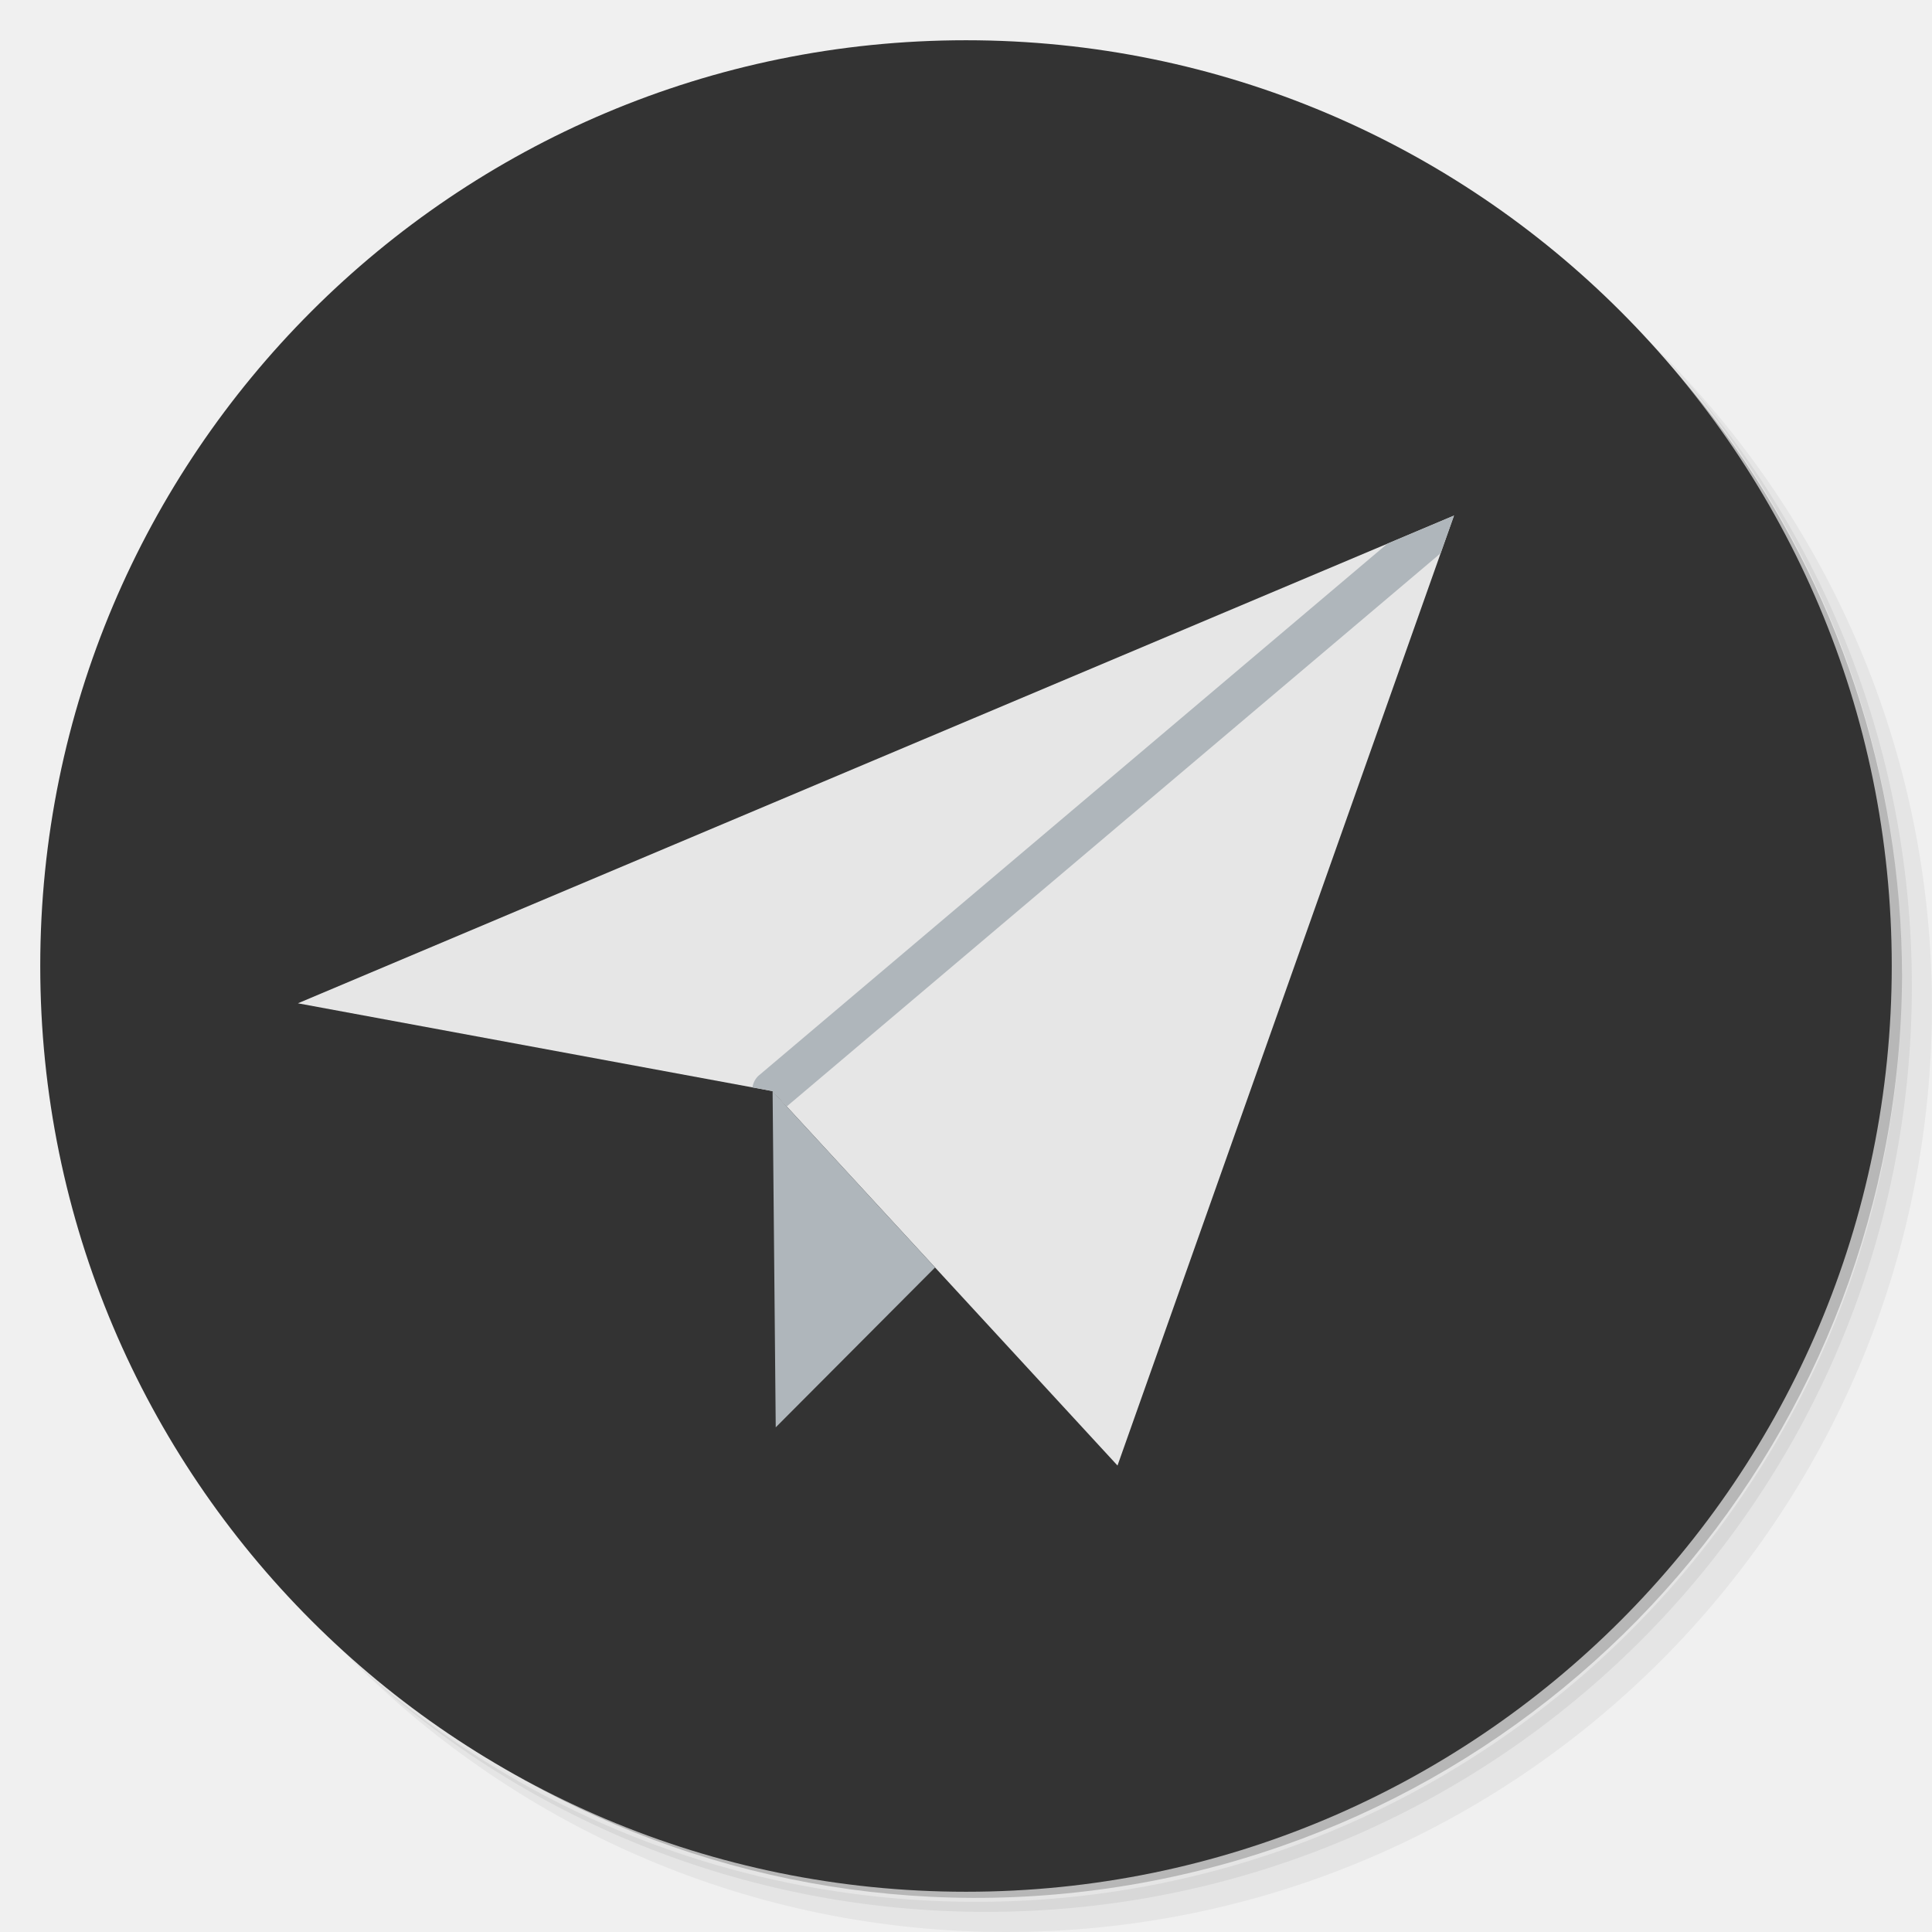
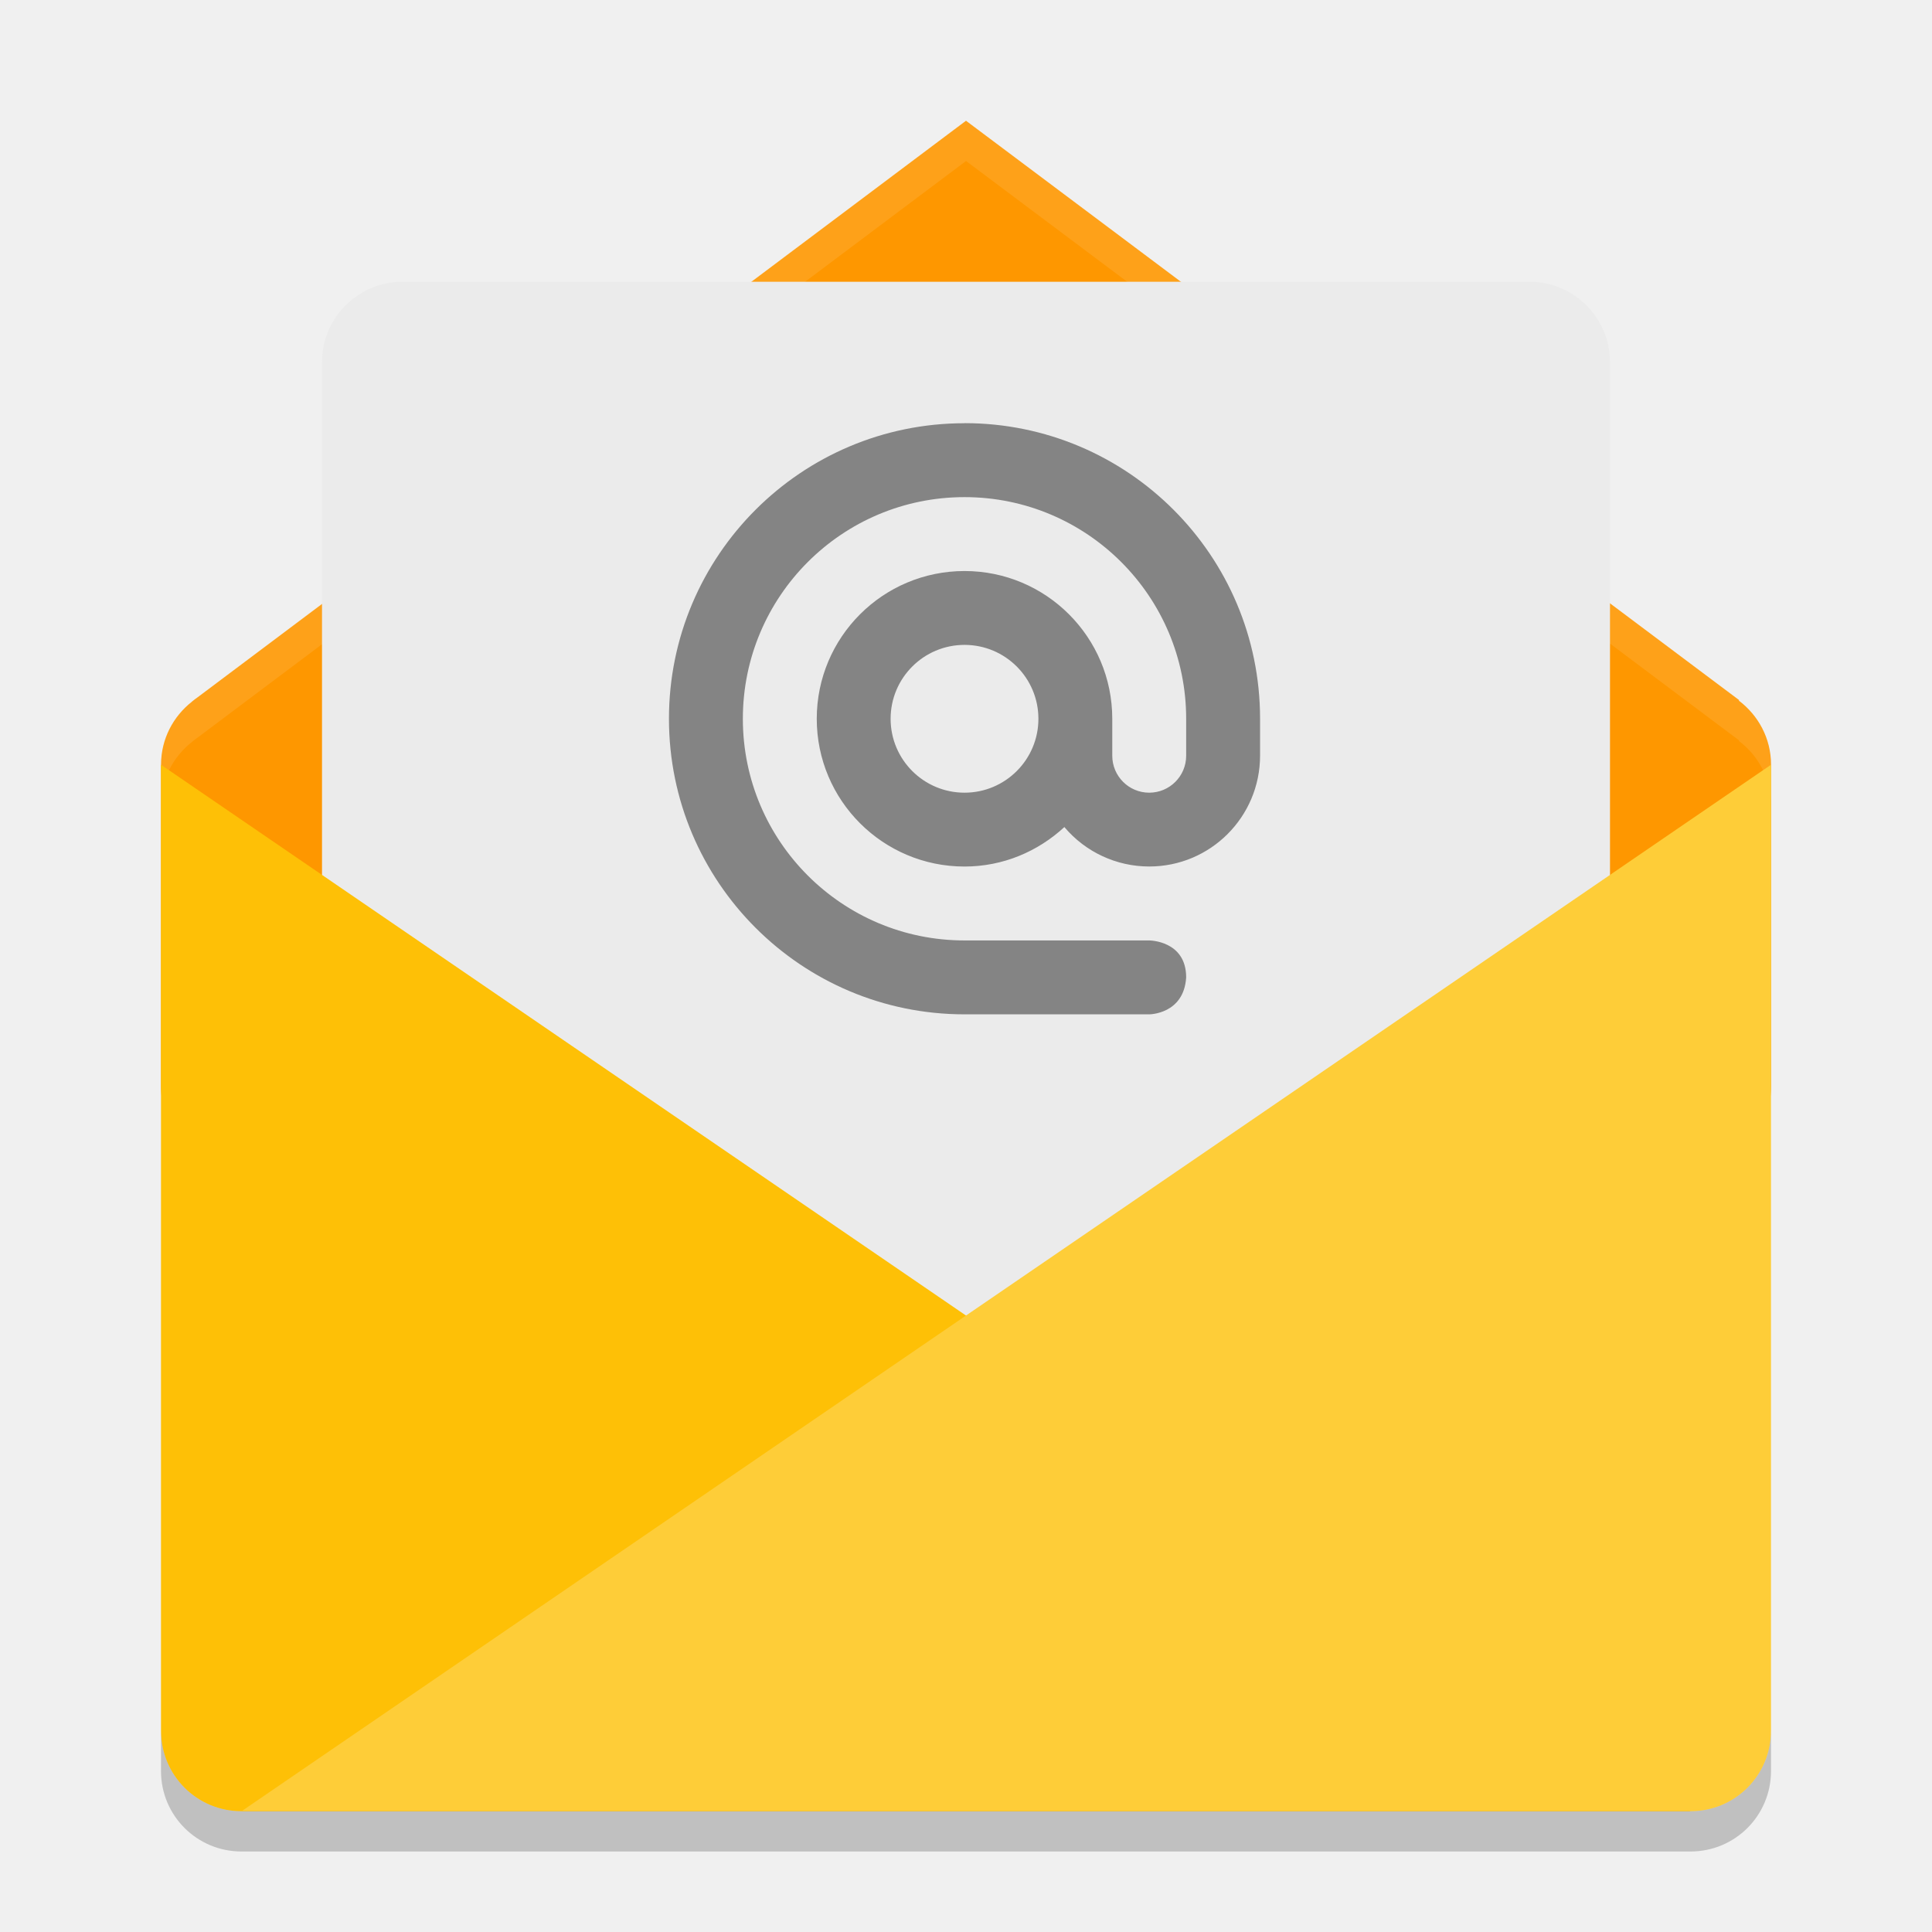
- <svg xmlns="http://www.w3.org/2000/svg" viewBox="0 0 48 48" id="svg2" version="1.1">
-   <defs id="defs4">
-     <linearGradient id="linearGradient3764" x1="1" x2="47" gradientUnits="userSpaceOnUse" gradientTransform="matrix(0,-1,1,0,-1.5e-6,48)">
-       <stop style="stop-color:#314c6b;stop-opacity:1" id="stop7" />
-       <stop offset="1" style="stop-color:#375678;stop-opacity:1" id="stop9" />
-     </linearGradient>
-   </defs>
-   <g id="g11">
-     <path d="m 36.31 5 c 5.859 4.062 9.688 10.831 9.688 18.5 c 0 12.426 -10.07 22.5 -22.5 22.5 c -7.669 0 -14.438 -3.828 -18.5 -9.688 c 1.037 1.822 2.306 3.499 3.781 4.969 c 4.085 3.712 9.514 5.969 15.469 5.969 c 12.703 0 23 -10.298 23 -23 c 0 -5.954 -2.256 -11.384 -5.969 -15.469 c -1.469 -1.475 -3.147 -2.744 -4.969 -3.781 z m 4.969 3.781 c 3.854 4.113 6.219 9.637 6.219 15.719 c 0 12.703 -10.297 23 -23 23 c -6.081 0 -11.606 -2.364 -15.719 -6.219 c 4.16 4.144 9.883 6.719 16.219 6.719 c 12.703 0 23 -10.298 23 -23 c 0 -6.335 -2.575 -12.06 -6.719 -16.219 z" style="opacity:0.05" id="path13" />
-     <path d="m 41.28 8.781 c 3.712 4.085 5.969 9.514 5.969 15.469 c 0 12.703 -10.297 23 -23 23 c -5.954 0 -11.384 -2.256 -15.469 -5.969 c 4.113 3.854 9.637 6.219 15.719 6.219 c 12.703 0 23 -10.298 23 -23 c 0 -6.081 -2.364 -11.606 -6.219 -15.719 z" style="opacity:0.1" id="path15" />
-     <path d="m 31.25 2.375 c 8.615 3.154 14.75 11.417 14.75 21.13 c 0 12.426 -10.07 22.5 -22.5 22.5 c -9.708 0 -17.971 -6.135 -21.12 -14.75 a 23 23 0 0 0 44.875 -7 a 23 23 0 0 0 -16 -21.875 z" style="opacity:0.2" id="path17" />
-   </g>
-   <g id="g19" style="fill:#333333">
-     <path d="m 24 1 c 12.703 0 23 10.297 23 23 c 0 12.703 -10.297 23 -23 23 -12.703 0 -23 -10.297 -23 -23 0 -12.703 10.297 -23 23 -23 z" style="fill:#333333;fill-opacity:1" id="path21" />
-   </g>
-   <g transform="matrix(0.5520948,0,0,0.5520948,-51.55154,-10.13186)" id="g3">
-     <polygon style="fill:#e5e5da" points="0,8.604 0,49.371 0,49.5 0.129,49.5 57.541,49.5 57.871,49.5 58,49.5 58,49.371 58,8.604 58,8.5 0,8.5 " id="polygon5" />
-     <rect x="43" y="15.5" style="fill:#ed8a19" width="8" height="8" id="rect7" />
-     <path style="fill:#bab395" d="m 27,20.5 -20,0 c -0.552,0 -1,-0.447 -1,-1 0,-0.553 0.448,-1 1,-1 l 20,0 c 0.552,0 1,0.447 1,1 0,0.553 -0.448,1 -1,1 z" id="path9" />
-     <path style="fill:#bab395" d="m 27,25.5 -20,0 c -0.552,0 -1,-0.447 -1,-1 0,-0.553 0.448,-1 1,-1 l 20,0 c 0.552,0 1,0.447 1,1 0,0.553 -0.448,1 -1,1 z" id="path11" />
-     <path style="fill:#bab395" d="m 15,15.5 -8,0 c -0.552,0 -1,-0.447 -1,-1 0,-0.553 0.448,-1 1,-1 l 8,0 c 0.552,0 1,0.447 1,1 0,0.553 -0.448,1 -1,1 z" id="path13-0" />
-     <g id="g15">
-       <path style="fill:#7383bf" d="m 28,32.5 c -3.309,0 -6,2.691 -6,6 0,3.309 2.691,6 6,6 3.309,0 6,-2.691 6,-6 0,-3.309 -2.691,-6 -6,-6 z m 0,10 c -2.206,0 -4,-1.794 -4,-4 0,-2.206 1.794,-4 4,-4 2.206,0 4,1.794 4,4 0,2.206 -1.794,4 -4,4 z" id="path17-9" />
-       <path style="fill:#7383bf" d="m 36.77,36.139 c 0.683,-0.824 1.778,-0.824 2.461,0 0.727,0.878 1.711,1.361 2.769,1.361 1.058,0 2.042,-0.483 2.77,-1.361 0.683,-0.824 1.778,-0.824 2.461,0 0.727,0.878 1.711,1.361 2.769,1.361 1.058,0 2.042,-0.483 2.77,-1.361 0.353,-0.426 0.294,-1.056 -0.131,-1.408 -0.424,-0.353 -1.054,-0.294 -1.408,0.131 -0.683,0.824 -1.778,0.824 -2.461,0 C 48.042,33.983 47.058,33.5 46,33.5 c -1.058,0 -2.042,0.483 -2.77,1.361 -0.683,0.824 -1.778,0.824 -2.461,0 C 40.042,33.983 39.058,33.5 38,33.5 c -1.058,0 -2.042,0.483 -2.77,1.361 -0.353,0.426 -0.294,1.056 0.131,1.408 0.426,0.354 1.056,0.295 1.409,-0.13 z" id="path19" />
-       <path style="fill:#7383bf" d="m 51.23,40.861 c -0.683,0.824 -1.778,0.824 -2.461,0 C 48.042,39.983 47.058,39.5 46,39.5 c -1.058,0 -2.042,0.483 -2.77,1.361 -0.683,0.824 -1.778,0.824 -2.461,0 C 40.042,39.983 39.058,39.5 38,39.5 c -1.058,0 -2.042,0.483 -2.77,1.361 -0.353,0.426 -0.294,1.056 0.131,1.408 0.425,0.354 1.055,0.295 1.408,-0.131 0.683,-0.824 1.778,-0.824 2.461,0 0.728,0.879 1.712,1.362 2.77,1.362 1.058,0 2.042,-0.483 2.77,-1.361 0.683,-0.824 1.778,-0.824 2.461,0 0.727,0.878 1.711,1.361 2.769,1.361 1.058,0 2.042,-0.483 2.77,-1.361 0.353,-0.426 0.294,-1.056 -0.131,-1.408 -0.425,-0.353 -1.055,-0.294 -1.409,0.13 z" id="path21-3" />
-     </g>
-   </g>
-   <g transform="matrix(0.5972049,0,0,0.5341843,-4.536771,-39.23903)" id="g3-6">
-     <path style="fill:#e5e5da" d="m 56.414,7.5 -3.707,3.707 C 52.512,11.402 52.256,11.5 52,11.5 c -0.256,0 -0.512,-0.098 -0.707,-0.293 -0.391,-0.391 -0.391,-1.023 0,-1.414 l 2.293,-2.293 -4.172,0 -3.707,3.707 C 45.512,11.402 45.256,11.5 45,11.5 c -0.256,0 -0.512,-0.098 -0.707,-0.293 -0.391,-0.391 -0.391,-1.023 0,-1.414 l 2.293,-2.293 -4.172,0 -3.707,3.707 C 38.512,11.402 38.256,11.5 38,11.5 c -0.256,0 -0.512,-0.098 -0.707,-0.293 -0.391,-0.391 -0.391,-1.023 0,-1.414 l 2.293,-2.293 -4.172,0 -3.707,3.707 C 31.512,11.402 31.256,11.5 31,11.5 c -0.256,0 -0.512,-0.098 -0.707,-0.293 -0.391,-0.391 -0.391,-1.023 0,-1.414 l 2.293,-2.293 -4.172,0 -3.707,3.707 C 24.512,11.402 24.256,11.5 24,11.5 c -0.256,0 -0.512,-0.098 -0.707,-0.293 -0.391,-0.391 -0.391,-1.023 0,-1.414 l 2.293,-2.293 -4.172,0 -3.707,3.707 C 17.512,11.402 17.256,11.5 17,11.5 c -0.256,0 -0.512,-0.098 -0.707,-0.293 -0.391,-0.391 -0.391,-1.023 0,-1.414 l 2.293,-2.293 -4.172,0 -3.707,3.707 C 10.512,11.402 10.256,11.5 10,11.5 9.744,11.5 9.488,11.402 9.293,11.207 8.902,10.816 8.902,10.184 9.293,9.793 L 11.586,7.5 7.414,7.5 3.707,11.207 C 3.512,11.402 3.256,11.5 3,11.5 2.744,11.5 2.488,11.402 2.293,11.207 1.902,10.816 1.902,10.184 2.293,9.793 L 4.586,7.5 0,7.5 0,7.604 0,50.5 l 1.586,0 3.707,-3.707 c 0.391,-0.391 1.023,-0.391 1.414,0 0.391,0.391 0.391,1.023 0,1.414 l -2.293,2.293 4.172,0 3.707,-3.707 c 0.391,-0.391 1.023,-0.391 1.414,0 0.391,0.391 0.391,1.023 0,1.414 l -2.293,2.293 4.172,0 3.707,-3.707 c 0.391,-0.391 1.023,-0.391 1.414,0 0.391,0.391 0.391,1.023 0,1.414 l -2.293,2.293 4.172,0 3.707,-3.707 c 0.391,-0.391 1.023,-0.391 1.414,0 0.391,0.391 0.391,1.023 0,1.414 l -2.293,2.293 4.172,0 3.707,-3.707 c 0.391,-0.391 1.023,-0.391 1.414,0 0.391,0.391 0.391,1.023 0,1.414 l -2.293,2.293 4.172,0 3.707,-3.707 c 0.391,-0.391 1.023,-0.391 1.414,0 0.391,0.391 0.391,1.023 0,1.414 l -2.293,2.293 4.172,0 3.707,-3.707 c 0.391,-0.391 1.023,-0.391 1.414,0 0.391,0.391 0.391,1.023 0,1.414 l -2.293,2.293 4.172,0 3.707,-3.707 c 0.391,-0.391 1.023,-0.391 1.414,0 0.391,0.391 0.391,1.023 0,1.414 L 53.414,50.5 58,50.5 58,7.604 58,7.5 l -1.586,0 z" id="path5" />
-     <path style="fill:#7fb1c8" d="m 6.707,46.793 c -0.391,-0.391 -1.023,-0.391 -1.414,0 l -3.707,3.707 2.828,0 2.293,-2.293 c 0.391,-0.391 0.391,-1.023 0,-1.414 z" id="path7" />
-     <path style="fill:#e59677" d="m 13.707,46.793 c -0.391,-0.391 -1.023,-0.391 -1.414,0 l -3.707,3.707 2.828,0 2.293,-2.293 c 0.391,-0.391 0.391,-1.023 0,-1.414 z" id="path9-0" />
-     <path style="fill:#7fb1c8" d="m 20.707,46.793 c -0.391,-0.391 -1.023,-0.391 -1.414,0 l -3.707,3.707 2.828,0 2.293,-2.293 c 0.391,-0.391 0.391,-1.023 0,-1.414 z" id="path11-6" />
-     <path style="fill:#e59677" d="m 27.707,46.793 c -0.391,-0.391 -1.023,-0.391 -1.414,0 l -3.707,3.707 2.828,0 2.293,-2.293 c 0.391,-0.391 0.391,-1.023 0,-1.414 z" id="path13-2" />
-     <path style="fill:#7fb1c8" d="m 34.707,46.793 c -0.391,-0.391 -1.023,-0.391 -1.414,0 l -3.707,3.707 2.828,0 2.293,-2.293 c 0.391,-0.391 0.391,-1.023 0,-1.414 z" id="path15-6" />
-     <path style="fill:#e59677" d="m 41.707,46.793 c -0.391,-0.391 -1.023,-0.391 -1.414,0 l -3.707,3.707 2.828,0 2.293,-2.293 c 0.391,-0.391 0.391,-1.023 0,-1.414 z" id="path17-1" />
-     <path style="fill:#7fb1c8" d="m 48.707,46.793 c -0.391,-0.391 -1.023,-0.391 -1.414,0 l -3.707,3.707 2.828,0 2.293,-2.293 c 0.391,-0.391 0.391,-1.023 0,-1.414 z" id="path19-8" />
-     <path style="fill:#e59677" d="m 55.707,46.793 c -0.391,-0.391 -1.023,-0.391 -1.414,0 l -3.707,3.707 2.828,0 2.293,-2.293 c 0.391,-0.391 0.391,-1.023 0,-1.414 z" id="path21-7" />
-     <path style="fill:#7fb1c8" d="M 2.293,11.207 C 2.488,11.402 2.744,11.5 3,11.5 c 0.256,0 0.512,-0.098 0.707,-0.293 L 7.414,7.5 4.586,7.5 2.293,9.793 c -0.391,0.391 -0.391,1.023 0,1.414 z" id="path23" />
-     <path style="fill:#e59677" d="M 9.293,11.207 C 9.488,11.402 9.744,11.5 10,11.5 c 0.256,0 0.512,-0.098 0.707,-0.293 L 14.414,7.5 11.586,7.5 9.293,9.793 c -0.391,0.391 -0.391,1.023 0,1.414 z" id="path25" />
-     <path style="fill:#7fb1c8" d="m 16.293,11.207 c 0.195,0.195 0.451,0.293 0.707,0.293 0.256,0 0.512,-0.098 0.707,-0.293 l 3.707,-3.707 -2.828,0 -2.293,2.293 c -0.391,0.391 -0.391,1.023 0,1.414 z" id="path27" />
-     <path style="fill:#e59677" d="m 23.293,11.207 c 0.195,0.195 0.451,0.293 0.707,0.293 0.256,0 0.512,-0.098 0.707,-0.293 l 3.707,-3.707 -2.828,0 -2.293,2.293 c -0.391,0.391 -0.391,1.023 0,1.414 z" id="path29" />
-     <path style="fill:#7fb1c8" d="m 30.293,11.207 c 0.195,0.195 0.451,0.293 0.707,0.293 0.256,0 0.512,-0.098 0.707,-0.293 l 3.707,-3.707 -2.828,0 -2.293,2.293 c -0.391,0.391 -0.391,1.023 0,1.414 z" id="path31" />
-     <path style="fill:#e59677" d="m 37.293,11.207 c 0.195,0.195 0.451,0.293 0.707,0.293 0.256,0 0.512,-0.098 0.707,-0.293 l 3.707,-3.707 -2.828,0 -2.293,2.293 c -0.391,0.391 -0.391,1.023 0,1.414 z" id="path33" />
-     <path style="fill:#7fb1c8" d="m 44.293,11.207 c 0.195,0.195 0.451,0.293 0.707,0.293 0.256,0 0.512,-0.098 0.707,-0.293 l 3.707,-3.707 -2.828,0 -2.293,2.293 c -0.391,0.391 -0.391,1.023 0,1.414 z" id="path35" />
-     <path style="fill:#e59677" d="m 51.293,11.207 c 0.195,0.195 0.451,0.293 0.707,0.293 0.256,0 0.512,-0.098 0.707,-0.293 l 3.707,-3.707 -2.828,0 -2.293,2.293 c -0.391,0.391 -0.391,1.023 0,1.414 z" id="path37" />
-     <rect x="43" y="19.5" style="fill:#d75a4a" width="8" height="8" id="rect39" />
-     <path style="fill:#c4c2a5" d="m 27,25.5 -20,0 c -0.552,0 -1,-0.447 -1,-1 0,-0.553 0.448,-1 1,-1 l 20,0 c 0.552,0 1,0.447 1,1 0,0.553 -0.448,1 -1,1 z" id="path41" />
-     <path style="fill:#c4c2a5" d="m 27,30.5 -20,0 c -0.552,0 -1,-0.447 -1,-1 0,-0.553 0.448,-1 1,-1 l 20,0 c 0.552,0 1,0.447 1,1 0,0.553 -0.448,1 -1,1 z" id="path43" />
-     <path style="fill:#c4c2a5" d="m 15,20.5 -8,0 c -0.552,0 -1,-0.447 -1,-1 0,-0.553 0.448,-1 1,-1 l 8,0 c 0.552,0 1,0.447 1,1 0,0.553 -0.448,1 -1,1 z" id="path45" />
-   </g>
-   <g transform="matrix(0.0572019,0,0,0.0572019,47.5936,-36.4064)" id="g4202">
-     <path id="path3" d="M 22.64,72 488,72 c 13.255,0 24,10.745 24,24 l 0,321.36 C 512,429.863 501.864,440 489.36,440 l 0,0 -466.72,0 C 10.136,440 0,429.864 0,417.36 l 0,0 L 0,94.64 C 0,82.136 10.136,72 22.64,72 Z" style="fill:#ffcb5b" />
-     <path id="path5-3" d="m 488,176 0,44.64 c -0.278,19.012 -15.324,34.516 -34.32,35.36 -1.397,0.101 -2.786,0.288 -4.16,0.56 -15.214,3.49 -25.877,17.196 -25.52,32.8 l 0,94.64 c 0,17.674 -14.327,32 -32,32 l -336,0 c -13.255,0 -24,10.745 -24,24 l 456,0 c 13.255,0 24,-10.745 24,-24 l 0,-264 c -13.255,0 -24,10.745 -24,24 z" style="fill:#f7b84e" />
-     <path id="path7-6" d="M 24,72 C 10.745,72 0,82.745 0,96 l 0,120 c 13.255,0 24,-10.745 24,-24 l 0,-2.96 C 24.364,178.606 31.962,169.841 42.24,168 l 0.48,0 c 7.761,-1.338 13.394,-8.125 13.28,-16 l 0,-32 C 56,106.745 66.745,96 80,96 l 88,0 c 13.255,0 24,-10.745 24,-24 l -168,0 0,0 z" style="fill:#ffdb6f" />
-     <g id="g9">
-       <path id="path11-7" d="m 64,344 112,0 c 4.418,0 8,3.582 8,8 l 0,0 c 0,4.418 -3.582,8 -8,8 l -112,0 c -4.418,0 -8,-3.582 -8,-8 l 0,0 c 0,-4.418 3.582,-8 8,-8 z" style="fill:#b06328" />
-       <path id="path13-5" d="m 64,304 72,0 c 4.418,0 8,3.582 8,8 l 0,0 c 0,4.418 -3.582,8 -8,8 l -72,0 c -4.418,0 -8,-3.582 -8,-8 l 0,0 c 0,-4.418 3.582,-8 8,-8 z" style="fill:#b06328" />
-       <path id="path15-3" d="m 168,304 48,0 c 4.418,0 8,3.582 8,8 l 0,0 c 0,4.418 -3.582,8 -8,8 l -48,0 c -4.418,0 -8,-3.582 -8,-8 l 0,0 c 0,-4.418 3.582,-8 8,-8 z" style="fill:#b06328" />
-     </g>
-     <g id="g17">
-       <path id="path19-5" d="m 290.961,153.84 c -11.295,8.335 -26.704,8.335 -38,0 -17.148,-13.001 -40.852,-13.001 -58,0 -3.533,2.653 -4.245,7.669 -1.591,11.201 2.653,3.533 7.669,4.245 11.201,1.591 0.134,-0.1 0.263,-0.204 0.39,-0.312 11.295,-8.335 26.704,-8.335 37.999,0 17.148,13.001 40.852,13.001 58,0 3.532,-2.653 4.245,-7.669 1.591,-11.201 -2.653,-3.532 -7.669,-4.245 -11.201,-1.591 -0.133,0.1 -0.263,0.204 -0.389,0.312 z" style="fill:#e78825" />
-       <path id="path21-6" d="m 205.041,134.32 c 11.295,-8.335 26.704,-8.335 38,0 17.148,13.001 40.852,13.001 58,0 3.532,-2.653 4.245,-7.669 1.591,-11.201 -2.653,-3.533 -7.669,-4.245 -11.201,-1.591 -0.134,0.1 -0.263,0.205 -0.39,0.312 -11.295,8.335 -26.704,8.335 -37.999,0 -17.148,-13.001 -40.852,-13.001 -58,0 -3.36,2.869 -3.758,7.919 -0.889,11.278 2.742,3.213 7.51,3.74 10.888,1.202 z" style="fill:#e78825" />
-     </g>
-     <path id="path23-2" d="m 464,192 0,-8 c -4.418,0 -8,-3.582 -8,-8 0,-4.418 3.582,-8 8,-8 l 0,-8 c -4.418,0 -8,-3.582 -8,-8 0,-4.418 3.582,-8 8,-8 l 0,-8 c -4.418,0 -8,-3.582 -8,-8 0,-4.418 3.582,-8 8,-8 l 0,-8 c -4.418,0 -8,-3.582 -8,-8 l -8,0 c 0,4.418 -3.582,8 -8,8 -4.418,0 -8,-3.582 -8,-8 l -8,0 c 0,4.418 -3.582,8 -8,8 -4.418,0 -8,-3.582 -8,-8 l -8,0 c 0,4.418 -3.582,8 -8,8 l 0,8 c 4.418,0 8,3.582 8,8 0,4.418 -3.582,8 -8,8 l 0,8 c 4.418,0 8,3.582 8,8 0,4.418 -3.582,8 -8,8 l 0,8 c 4.418,0 8,3.582 8,8 0,4.418 -3.582,8 -8,8 l 0,8 c 4.418,0 8,3.582 8,8 l 8,0 c 0,-4.418 3.582,-8 8,-8 4.418,0 8,3.582 8,8 l 8,0 c 0,-4.418 3.582,-8 8,-8 4.418,0 8,3.582 8,8 l 8,0 c 0,-4.418 3.582,-8 8,-8 z" style="fill:#ecf0f9" />
-     <rect id="rect25" height="64.004" width="40.005" style="fill:#f04b4d" y="120.004" x="408.001" />
-     <path id="path27-9" d="m 344,176 c -17.674,0 -32,-14.327 -32,-32 0,-17.673 14.327,-32 32,-32 17.674,0 32,14.327 32,32 0,17.673 -14.326,32 -32,32 z m 0,-48 c -8.837,0 -16,7.163 -16,16 0,8.837 7.163,16 16,16 8.837,0 16,-7.163 16,-16 0,-8.837 -7.163,-16 -16,-16 z" style="fill:#e78825" />
-     <polygon id="polygon29" points="408.001,168 448,152 448,136 408.001,152 " style="fill:#de333f" />
-     <g id="g31" />
-     <g id="g33" />
-     <g id="g35" />
-     <g id="g37" />
-     <g id="g39" />
-     <g id="g41" />
-     <g id="g43" />
-     <g id="g45" />
-     <g id="g47" />
-     <g id="g49-1" />
-     <g id="g51" />
-     <g id="g53" />
-     <g id="g55" />
-     <g id="g57" />
-     <g id="g59" />
-   </g>
-   <g transform="matrix(0.06326088,0,0,0.06326088,-65.8219,28.95776)" id="g3375">
-     <g id="g3-3">
-       <path id="path5-6" d="M 222.987,256 3.494,434.047 C 1.335,431.864 0,428.855 0,425.555 L 0,86.446 c 0,-3.3 1.335,-6.309 3.494,-8.493 L 222.987,256 Z" style="fill:#ff9e24" />
-       <path id="path7-7" d="m 512,86.446 0,339.109 c 0,3.3 -1.335,6.309 -3.494,8.493 L 289.013,256 508.506,77.953 c 2.159,2.183 3.494,5.192 3.494,8.493 z" style="fill:#ff9e24" />
-     </g>
-     <path id="path9-5" d="m 499.867,74.313 -487.734,0 c -3.373,0 -6.43,1.395 -8.638,3.64 L 256,340.929 508.506,77.953 c -2.208,-2.245 -5.266,-3.64 -8.639,-3.64 z" style="fill:#ffe1d6" />
-     <path id="path11-3" d="m 337.544,256 170.962,178.047 c -2.208,2.245 -5.266,3.64 -8.638,3.64 l -487.735,0 c -3.373,0 -6.43,-1.395 -8.638,-3.64 L 174.456,256 256,340.929 337.544,256 Z" style="fill:#ffb14d" />
-     <g id="g13" />
-     <g id="g15-5" />
-     <g id="g17-6" />
-     <g id="g19-2" />
-     <g id="g21" />
-     <g id="g23" />
-     <g id="g25" />
-     <g id="g27" />
-     <g id="g29" />
-     <g id="g31-9" />
-     <g id="g33-1" />
-     <g id="g35-2" />
-     <g id="g37-7" />
-     <g id="g39-0" />
-     <g id="g41-9" />
-   </g>
-   <g transform="matrix(0.05335572,0,0,0.05335572,77.6697,-8.160787)" id="g3379">
-     <path id="path3-3" d="M 0,200.862 252.062,51.2 l 252.062,149.662 0,220.554 -504.124,0 0,-220.554 z" style="fill:#d07c40" />
-     <path id="path5-60" d="m 55.138,11.815 393.846,0 c 8.665,0 15.754,7.089 15.754,15.754 l 0,275.692 c 0,8.665 -7.089,15.754 -15.754,15.754 l -393.846,0 c -8.665,0 -15.754,-7.089 -15.754,-15.754 l 0,-275.692 c 10e-4,-8.664 7.09,-15.754 15.754,-15.754 z" style="fill:#efefef" />
-     <path id="path7-62" d="m 415.902,43.323 25.206,-31.508 7.877,0 c 8.665,0 15.754,7.089 15.754,15.754 l 0,15.754 -48.837,0 z m -204.8,0 25.206,-31.508 55.138,0 -25.206,31.508 -55.138,0 z m -171.717,0 0,-15.754 c 0,-8.665 7.089,-15.754 15.754,-15.754 l 39.385,0 -25.207,31.508 -29.932,0 z" style="fill:#26a6d1" />
-     <path id="path9-6" d="m 504.123,468.677 c 0,12.997 -10.634,23.631 -23.631,23.631 l -456.861,0 C 10.634,492.309 0,481.674 0,468.677 l 0,-267.815 252.062,110.277 252.062,-110.277 0,267.815 -0.001,0 z" style="fill:#efc75e" />
-     <path id="path11-1" d="m 504.123,468.677 c 0,12.997 -10.634,23.631 -23.631,23.631 l -456.861,0 C 10.634,492.309 0,481.674 0,468.677 l 0,-47.262 504.123,-220.554 0,267.816 z" style="fill:#e8c15b" />
-     <path id="path13-8" d="m 160.295,151.631 3.151,16.542 -25.206,-39.385 -35.446,55.138 c -0.394,5.12 22.449,9.058 50.806,9.058 28.357,0 51.2,-3.938 51.2,-9.058 l -31.114,-46.08 c 0,0 -13.391,13.785 -13.391,13.785 z m 3.151,-21.662 c 5.514,0 9.846,-4.332 9.846,-9.846 0,-5.514 -4.332,-9.846 -9.846,-9.846 -5.514,0 -9.846,4.332 -9.846,9.846 0,5.514 4.332,9.846 9.846,9.846 z m 80.739,-3.938 157.538,0 c 4.332,0 7.877,-3.545 7.877,-7.877 0,-4.332 -3.545,-7.877 -7.877,-7.877 l -157.538,0 c -4.332,0 -7.877,3.545 -7.877,7.877 0,4.332 3.544,7.877 7.877,7.877 z m 157.538,15.754 -157.538,0 c -4.332,0 -7.877,3.545 -7.877,7.877 0,4.332 3.545,7.877 7.877,7.877 l 157.538,0 c 4.332,0 7.877,-3.545 7.877,-7.877 0,-4.333 -3.545,-7.877 -7.877,-7.877 z m -39.385,31.507 -118.153,0 c -4.332,0 -7.877,3.545 -7.877,7.877 0,4.332 3.545,7.877 7.877,7.877 l 118.154,0 c 4.332,0 7.877,-3.545 7.877,-7.877 -0.001,-4.332 -3.545,-7.877 -7.878,-7.877 z" style="fill:#d6d9db" />
-     <path id="path15-7" d="m 313.502,43.323 25.206,-31.508 55.138,0 -25.206,31.508 -55.138,0 z m -204.8,0 25.206,-31.508 55.138,0 -25.206,31.508 -55.138,0 z" style="fill:#e2574c" />
-     <g id="g17-9" />
-     <g id="g19-20" />
-     <g id="g21-2" />
-     <g id="g23-3" />
-     <g id="g25-7" />
-     <g id="g27-5" />
-     <g id="g29-9" />
-     <g id="g31-2" />
-     <g id="g33-2" />
-     <g id="g35-8" />
-     <g id="g37-9" />
-     <g id="g39-7" />
-     <g id="g41-3" />
-     <g id="g43-6" />
-     <g id="g45-1" />
-   </g>
-   <g transform="matrix(0.9684778,0,0,0.9684778,84.23702,27.49174)" id="g3-2" style="fill:#e6e6e6">
-     <path style="fill:#e6e6e6" d="m 28.512,26.529 -26.012,0 C 1.122,26.529 0,25.408 0,24.029 L 0,6.982 c 0,-1.379 1.122,-2.5 2.5,-2.5 l 26.012,0 c 1.378,0 2.5,1.121 2.5,2.5 l 0,17.047 c 0,1.379 -1.122,2.5 -2.5,2.5 z M 2.5,5.482 C 1.673,5.482 1,6.155 1,6.982 l 0,17.047 c 0,0.827 0.673,1.5 1.5,1.5 l 26.012,0 c 0.827,0 1.5,-0.673 1.5,-1.5 l 0,-17.047 c 0,-0.827 -0.673,-1.5 -1.5,-1.5 l -26.012,0 z" id="path5-9" />
-     <path style="fill:#e6e6e6" d="m 15.506,18.018 c -0.665,0 -1.33,-0.221 -1.836,-0.662 L 0.891,6.219 C 0.683,6.037 0.661,5.722 0.843,5.514 1.025,5.304 1.341,5.284 1.549,5.465 l 12.778,11.137 c 0.64,0.557 1.72,0.556 2.358,0 L 29.46,5.466 c 0.207,-0.183 0.522,-0.162 0.706,0.049 0.182,0.208 0.16,0.523 -0.048,0.705 L 17.342,17.355 c -0.506,0.442 -1.171,0.663 -1.836,0.663 z" id="path7-3" />
-   </g>
-   <g transform="matrix(2.044494,0,0,2.044494,-178.1017,-141.328)" id="g9-1" />
-   <g transform="matrix(2.044494,0,0,2.044494,-178.1017,-141.328)" id="g11-9" />
-   <g transform="matrix(2.044494,0,0,2.044494,-178.1017,-141.328)" id="g13-4" />
-   <g transform="matrix(2.044494,0,0,2.044494,-178.1017,-141.328)" id="g15-7" />
-   <g transform="matrix(2.044494,0,0,2.044494,-178.1017,-141.328)" id="g17-8" />
-   <g transform="matrix(2.044494,0,0,2.044494,-178.1017,-141.328)" id="g19-4" />
-   <g transform="matrix(2.044494,0,0,2.044494,-178.1017,-141.328)" id="g21-5" />
-   <g transform="matrix(2.044494,0,0,2.044494,-178.1017,-141.328)" id="g23-0" />
-   <g transform="matrix(2.044494,0,0,2.044494,-178.1017,-141.328)" id="g25-3" />
-   <g transform="matrix(2.044494,0,0,2.044494,-178.1017,-141.328)" id="g27-6" />
-   <g transform="matrix(2.044494,0,0,2.044494,-178.1017,-141.328)" id="g29-1" />
-   <g transform="matrix(2.044494,0,0,2.044494,-178.1017,-141.328)" id="g31-0" />
-   <g transform="matrix(2.044494,0,0,2.044494,-178.1017,-141.328)" id="g33-6" />
-   <g transform="matrix(2.044494,0,0,2.044494,-178.1017,-141.328)" id="g35-3" />
-   <g transform="matrix(2.044494,0,0,2.044494,-178.1017,-141.328)" id="g37-2" />
-   <text xml:space="preserve" style="font-style:normal;font-weight:normal;font-size:30.377px;line-height:125%;font-family:sans-serif;letter-spacing:0px;word-spacing:0px;fill:#ff7f2a;fill-opacity:1;stroke:none;stroke-width:1px;stroke-linecap:butt;stroke-linejoin:miter;stroke-opacity:1" x="-53.799" y="88.143" id="text3561">
-     <tspan id="tspan3563" x="-53.799" y="88.143" style="font-style:normal;font-variant:normal;font-weight:normal;font-stretch:normal;font-family:Ubuntu;-inkscape-font-specification:Ubuntu;fill:#ff7f2a">@</tspan>
-   </text>
-   <g id="g9-5" transform="matrix(0.5790304,0,0,0.5790304,7.189591,7.189591)" />
-   <g id="g11-3" transform="matrix(0.5790304,0,0,0.5790304,7.189591,7.189591)" />
-   <g id="g13-5" transform="matrix(0.5790304,0,0,0.5790304,7.189591,7.189591)" />
-   <g id="g15-6" transform="matrix(0.5790304,0,0,0.5790304,7.189591,7.189591)" />
-   <g id="g17-2" transform="matrix(0.5790304,0,0,0.5790304,7.189591,7.189591)" />
-   <g id="g19-9" transform="matrix(0.5790304,0,0,0.5790304,7.189591,7.189591)" />
-   <g id="g21-1" transform="matrix(0.5790304,0,0,0.5790304,7.189591,7.189591)" />
-   <g id="g23-2" transform="matrix(0.5790304,0,0,0.5790304,7.189591,7.189591)" />
-   <g id="g25-70" transform="matrix(0.5790304,0,0,0.5790304,7.189591,7.189591)" />
-   <g id="g27-9" transform="matrix(0.5790304,0,0,0.5790304,7.189591,7.189591)" />
-   <g id="g29-3" transform="matrix(0.5790304,0,0,0.5790304,7.189591,7.189591)" />
-   <g id="g31-6" transform="matrix(0.5790304,0,0,0.5790304,7.189591,7.189591)" />
-   <g id="g33-0" transform="matrix(0.5790304,0,0,0.5790304,7.189591,7.189591)" />
-   <g id="g35-6" transform="matrix(0.5790304,0,0,0.5790304,7.189591,7.189591)" />
-   <g id="g37-26" transform="matrix(0.5790304,0,0,0.5790304,7.189591,7.189591)" />
-   <g id="g4353" transform="matrix(0.8867381,-0.1192435,0.1192435,0.8867381,-1.321313,7.416952)">
-     <polygon style="fill:#e6e6e6" points="58.064,7.532 36,50.532 22,30.532 0,23.324 " id="polygon4344" transform="matrix(0.5790304,0,0,0.5790304,7.053998,7.189591)" />
-     <polygon style="fill:#afb6bb" points="20,46.532 28.594,39.952 22,30.532 " id="polygon4346" transform="matrix(0.5790304,0,0,0.5790304,7.053998,7.189591)" />
-     <path style="fill:#afb6bb" d="m 19.481,24.38 c -0.118,0.075 -0.191,0.188 -0.23,0.31 l 0.542,0.178 0.332,0.475 20.043,-12.805 0.507,-0.987 -1.937,0.527 -19.257,12.303 z" id="path4348" />
-   </g>
+ <svg xmlns="http://www.w3.org/2000/svg" width="48" height="48" version="1" id="svg16">
+   <defs id="defs20" />
+   <path fill="#fe9700" d="m24 3-19.09 14.324c-0.041 0.027-0.078 0.058-0.117 0.088l-0.023 0.018v0.002c-0.465 0.365-0.769 0.927-0.769 1.568v8c0 1.108 0.892 2 2 2h36c1.108 0 2-0.892 2-2v-8c0-0.655-0.317-1.229-0.801-1.594l0.008-0.012z" id="path2" />
+   <path fill="#fff" opacity=".1" d="m24 3-19.09 14.324c-0.041 0.027-0.078 0.058-0.117 0.088l-0.023 0.018v0.002c-0.465 0.365-0.769 0.927-0.769 1.568v1c0-0.641 0.304-1.203 0.77-1.568v-0.002l0.023-0.018c0.039-0.03 0.076-0.061 0.117-0.088l19.09-14.324 19.207 14.395-0.008 0.012c0.484 0.364 0.801 0.938 0.801 1.593v-1c0-0.655-0.317-1.229-0.801-1.594l0.008-0.012-19.207-14.394z" id="path4" />
+   <rect fill="#ebebeb" width="32" height="26" x="8" y="7" rx="2" ry="2" id="rect6" />
+   <path fill="#fec006" d="m4 19 38 26h-36c-1.108 0-2-0.892-2-2z" id="path8" />
+   <path fill="#fecd38" d="m42 45c1.108 0 2-0.892 2-2v-24l-38 26z" id="path10" />
+   <path opacity=".2" d="m4 43v1c0 1.108 0.892 2 2 2h36c1.108 0 2-0.892 2-2v-1c0 1.108-0.892 2-2 2h-36c-1.108 0-2-0.892-2-2z" id="path14" />
+   <path id="path2-3" d="m -59.187,31.788 -19.09,14.324 c -0.041,0.027 -0.078,0.058 -0.117,0.088 l -0.023,0.018 v 0.002 c -0.465,0.365 -0.769,0.927 -0.769,1.568 v 8 c 0,1.108 0.892,2 2,2 h 36 c 1.108,0 2,-0.892 2,-2 v -8 c 0,-0.655 -0.317,-1.229 -0.801,-1.594 l 0.008,-0.012 z" fill="#fe9700" />
+   <path id="path4-6" d="m -59.187,31.788 -19.09,14.324 c -0.041,0.027 -0.078,0.058 -0.117,0.088 l -0.023,0.018 v 0.002 c -0.465,0.365 -0.769,0.927 -0.769,1.568 v 1 c 0,-0.641 0.304,-1.203 0.77,-1.568 v -0.002 l 0.023,-0.018 c 0.039,-0.03 0.076,-0.061 0.117,-0.088 l 19.09,-14.324 19.207,14.395 -0.008,0.012 c 0.484,0.364 0.801,0.938 0.801,1.593 v -1 c 0,-0.655 -0.317,-1.229 -0.801,-1.594 l 0.008,-0.012 -19.207,-14.394 z" opacity="0.1" fill="#ffffff" />
+   <rect id="rect6-7" ry="2" rx="2" y="35.788" x="-75.187" height="26" width="32" fill="#ebebeb" />
+   <path id="path8-5" d="m -79.187,47.788 38,26 h -36 c -1.108,0 -2,-0.892 -2,-2 z" fill="#fec006" />
+   <path id="path10-3" d="m -41.187,73.788 c 1.108,0 2,-0.892 2,-2 v -24 l -38,26 z" fill="#fecd38" />
+   <path fill="#848484" id="path12-5" d="m -59.187,39.788 c -4.418,0 -8,3.582 -8,8 0,4.418 3.582,8 8,8 h 5 c 0,0 0.938,0 1,-1 0,-1 -1,-1 -1,-1 h -5 c -3.314,0 -6,-2.686 -6,-6 0,-3.314 2.686,-6 6,-6 3.314,0 6,2.686 6,6 v 1 c 0,0.552 -0.448,1 -1,1 -0.552,0 -1,-0.448 -1,-1 v -1 c 0,-2.209 -1.791,-4 -4,-4 -2.209,0 -4,1.791 -4,4 0,2.209 1.791,4 4,4 1.046,0 1.99,-0.411 2.703,-1.068 0.57,0.677 1.411,1.068 2.297,1.068 1.657,0 3,-1.343 3,-3 v -1 c 0,-4.418 -3.582,-8 -8,-8 z m 0,6 c 1.105,0 2,0.895 2,2 0,1.105 -0.895,2 -2,2 -1.105,0 -2,-0.895 -2,-2 0,-1.105 0.895,-2 2,-2 z" />
+   <path id="path14-6" d="m -79.187,71.788 v 1 c 0,1.108 0.892,2 2,2 h 36 c 1.108,0 2,-0.892 2,-2 v -1 c 0,1.108 -0.892,2 -2,2 h -36 c -1.108,0 -2,-0.892 -2,-2 z" opacity="0.2" />
+   <path d="m 23.963,10.515 c -4.055,0 -7.343,3.288 -7.343,7.343 0,4.055 3.288,7.343 7.343,7.343 h 4.589 c 0,0 0.861,0 0.918,-0.918 0,-0.918 -0.918,-0.918 -0.918,-0.918 h -4.589 c -3.042,0 -5.507,-2.466 -5.507,-5.507 0,-3.042 2.466,-5.507 5.507,-5.507 3.042,0 5.507,2.466 5.507,5.507 v 0.918 c 0,0.507 -0.411,0.918 -0.918,0.918 -0.507,0 -0.918,-0.411 -0.918,-0.918 v -0.918 c 0,-2.028 -1.644,-3.671 -3.671,-3.671 -2.028,0 -3.671,1.644 -3.671,3.671 0,2.028 1.644,3.671 3.671,3.671 0.96,0 1.827,-0.377 2.481,-0.981 0.523,0.621 1.295,0.98 2.108,0.98 1.521,0 2.754,-1.233 2.754,-2.754 v -0.918 c 0,-4.055 -3.288,-7.343 -7.343,-7.343 z m 0,5.507 c 1.014,0 1.836,0.822 1.836,1.836 0,1.014 -0.822,1.836 -1.836,1.836 -1.014,0 -1.836,-0.822 -1.836,-1.836 0,-1.014 0.822,-1.836 1.836,-1.836 z" id="path12-5-2" fill="#848484" style="stroke-width:0.918" />
</svg>
